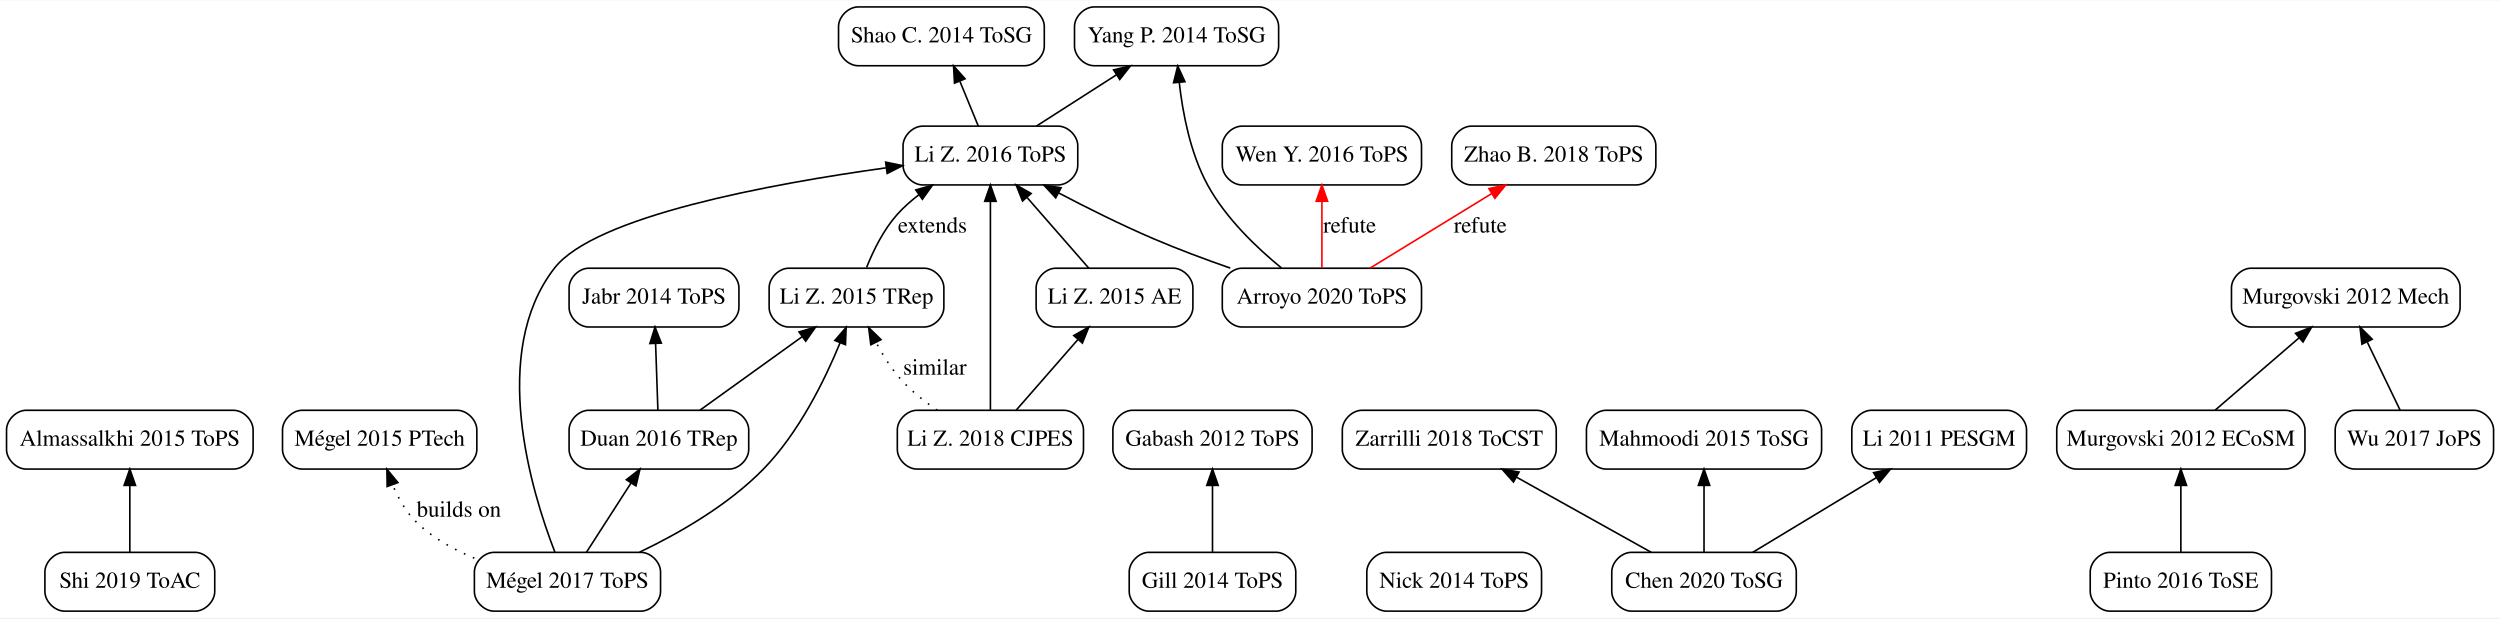
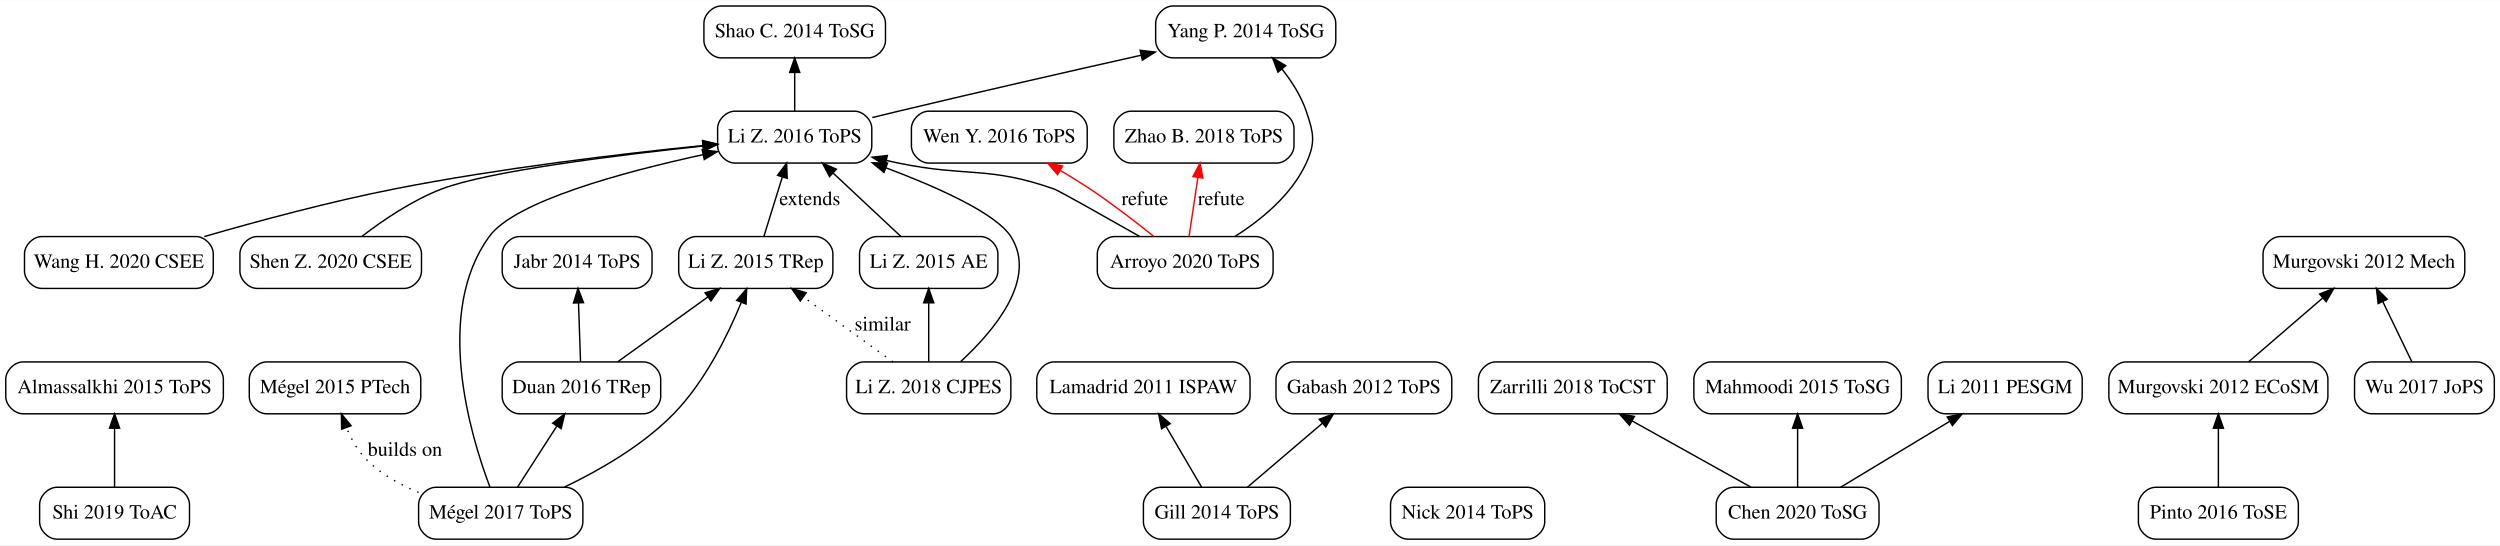
- <svg xmlns="http://www.w3.org/2000/svg" width="1440pt" height="356pt" viewBox="0.00 0.00 1440.00 355.53">
-   <g id="graph0" class="graph" transform="scale(.9406 .9406) rotate(0) translate(4 374)">
-     <polygon fill="#ffffff" stroke="transparent" points="-4,4 -4,-374 1527,-374 1527,4 -4,4" />
+ <svg xmlns="http://www.w3.org/2000/svg" width="1440pt" height="314pt" viewBox="0.00 0.00 1440.00 313.73">
+   <g id="graph0" class="graph" transform="scale(.83 .83) rotate(0) translate(4 374)">
+     <polygon fill="#ffffff" stroke="transparent" points="-4,4 -4,-374 1731,-374 1731,4 -4,4" />
    <g id="node1" class="node">
      <path fill="none" stroke="#000000" d="M115.5,-36C115.5,-36 35.5,-36 35.5,-36 29.5,-36 23.5,-30 23.5,-24 23.5,-24 23.5,-12 23.5,-12 23.5,-6 29.5,0 35.5,0 35.5,0 115.5,0 115.5,0 121.5,0 127.5,-6 127.5,-12 127.5,-12 127.5,-24 127.5,-24 127.5,-30 121.5,-36 115.5,-36" />
      <text text-anchor="middle" x="75.5" y="-14.3" font-family="Times,serif" font-size="14.00" fill="#000000">Shi 2019 ToAC</text>
    </g>
    <g id="node2" class="node">
      <path fill="none" stroke="#000000" d="M139,-123C139,-123 12,-123 12,-123 6,-123 0,-117 0,-111 0,-111 0,-99 0,-99 0,-93 6,-87 12,-87 12,-87 139,-87 139,-87 145,-87 151,-93 151,-99 151,-99 151,-111 151,-111 151,-117 145,-123 139,-123" />
      <text text-anchor="middle" x="75.5" y="-101.3" font-family="Times,serif" font-size="14.00" fill="#000000">Almassalkhi 2015 ToPS</text>
    </g>
    <g id="edge1" class="edge">
      <path fill="none" stroke="#000000" d="M75.5,-36.026C75.5,-47.808 75.5,-63.439 75.5,-76.842" />
      <polygon fill="#000000" stroke="#000000" points="72,-76.997 75.5,-86.997 79,-76.997 72,-76.997" />
    </g>
    <g id="node3" class="node">
      <path fill="none" stroke="#000000" d="M276,-123C276,-123 181,-123 181,-123 175,-123 169,-117 169,-111 169,-111 169,-99 169,-99 169,-93 175,-87 181,-87 181,-87 276,-87 276,-87 282,-87 288,-93 288,-99 288,-99 288,-111 288,-111 288,-117 282,-123 276,-123" />
      <text text-anchor="middle" x="228.5" y="-101.3" font-family="Times,serif" font-size="14.00" fill="#000000">Mégel 2015 PTech</text>
    </g>
    <g id="node4" class="node">
-       <path fill="none" stroke="#000000" d="M777.5,-36C777.5,-36 699.5,-36 699.5,-36 693.5,-36 687.5,-30 687.5,-24 687.5,-24 687.5,-12 687.5,-12 687.5,-6 693.5,0 699.5,0 699.5,0 777.5,0 777.5,0 783.5,0 789.5,-6 789.5,-12 789.5,-12 789.5,-24 789.5,-24 789.5,-30 783.5,-36 777.5,-36" />
-       <text text-anchor="middle" x="738.5" y="-14.3" font-family="Times,serif" font-size="14.00" fill="#000000">Gill 2014 ToPS</text>
+       <path fill="none" stroke="#000000" d="M879.5,-36C879.5,-36 801.5,-36 801.5,-36 795.5,-36 789.5,-30 789.5,-24 789.5,-24 789.5,-12 789.5,-12 789.5,-6 795.5,0 801.5,0 801.5,0 879.5,0 879.5,0 885.5,0 891.5,-6 891.5,-12 891.5,-12 891.5,-24 891.5,-24 891.5,-30 885.5,-36 879.5,-36" />
+       <text text-anchor="middle" x="840.5" y="-14.3" font-family="Times,serif" font-size="14.00" fill="#000000">Gill 2014 ToPS</text>
    </g>
    <g id="node5" class="node">
-       <path fill="none" stroke="#000000" d="M787.5,-123C787.5,-123 689.5,-123 689.5,-123 683.5,-123 677.5,-117 677.5,-111 677.5,-111 677.5,-99 677.5,-99 677.5,-93 683.5,-87 689.5,-87 689.5,-87 787.5,-87 787.5,-87 793.5,-87 799.5,-93 799.5,-99 799.5,-99 799.5,-111 799.5,-111 799.5,-117 793.5,-123 787.5,-123" />
-       <text text-anchor="middle" x="738.5" y="-101.3" font-family="Times,serif" font-size="14.00" fill="#000000">Gabash 2012 ToPS</text>
+       <path fill="none" stroke="#000000" d="M851.5,-123C851.5,-123 727.5,-123 727.5,-123 721.5,-123 715.5,-117 715.5,-111 715.5,-111 715.5,-99 715.5,-99 715.5,-93 721.5,-87 727.5,-87 727.5,-87 851.5,-87 851.5,-87 857.5,-87 863.5,-93 863.5,-99 863.5,-99 863.5,-111 863.5,-111 863.5,-117 857.5,-123 851.5,-123" />
+       <text text-anchor="middle" x="789.5" y="-101.3" font-family="Times,serif" font-size="14.00" fill="#000000">Lamadrid 2011 ISPAW</text>
    </g>
    <g id="edge2" class="edge">
-       <path fill="none" stroke="#000000" d="M738.5,-36.026C738.5,-47.808 738.5,-63.439 738.5,-76.842" />
-       <polygon fill="#000000" stroke="#000000" points="735,-76.997 738.5,-86.997 742,-76.997 735,-76.997" />
+       <path fill="none" stroke="#000000" d="M829.933,-36.026C822.821,-48.158 813.317,-64.371 805.31,-78.03" />
+       <polygon fill="#000000" stroke="#000000" points="802.091,-76.6 800.054,-86.997 808.13,-80.14 802.091,-76.6" />
    </g>
    <g id="node6" class="node">
-       <path fill="none" stroke="#000000" d="M928,-36C928,-36 845,-36 845,-36 839,-36 833,-30 833,-24 833,-24 833,-12 833,-12 833,-6 839,0 845,0 845,0 928,0 928,0 934,0 940,-6 940,-12 940,-12 940,-24 940,-24 940,-30 934,-36 928,-36" />
-       <text text-anchor="middle" x="886.5" y="-14.3" font-family="Times,serif" font-size="14.00" fill="#000000">Nick 2014 ToPS</text>
+       <path fill="none" stroke="#000000" d="M991.5,-123C991.5,-123 893.5,-123 893.5,-123 887.5,-123 881.5,-117 881.5,-111 881.5,-111 881.5,-99 881.5,-99 881.5,-93 887.5,-87 893.5,-87 893.5,-87 991.5,-87 991.5,-87 997.5,-87 1003.5,-93 1003.5,-99 1003.5,-99 1003.5,-111 1003.5,-111 1003.5,-117 997.5,-123 991.5,-123" />
+       <text text-anchor="middle" x="942.5" y="-101.3" font-family="Times,serif" font-size="14.00" fill="#000000">Gabash 2012 ToPS</text>
+     </g>
+     <g id="edge3" class="edge">
+       <path fill="none" stroke="#000000" d="M861.635,-36.026C876.678,-48.858 897.076,-66.256 913.62,-80.367" />
+       <polygon fill="#000000" stroke="#000000" points="911.513,-83.17 921.393,-86.997 916.056,-77.844 911.513,-83.17" />
    </g>
    <g id="node7" class="node">
-       <path fill="none" stroke="#000000" d="M1084,-36C1084,-36 995,-36 995,-36 989,-36 983,-30 983,-24 983,-24 983,-12 983,-12 983,-6 989,0 995,0 995,0 1084,0 1084,0 1090,0 1096,-6 1096,-12 1096,-12 1096,-24 1096,-24 1096,-30 1090,-36 1084,-36" />
-       <text text-anchor="middle" x="1039.5" y="-14.3" font-family="Times,serif" font-size="14.00" fill="#000000">Chen 2020 ToSG</text>
+       <path fill="none" stroke="#000000" d="M1056,-36C1056,-36 973,-36 973,-36 967,-36 961,-30 961,-24 961,-24 961,-12 961,-12 961,-6 967,0 973,0 973,0 1056,0 1056,0 1062,0 1068,-6 1068,-12 1068,-12 1068,-24 1068,-24 1068,-30 1062,-36 1056,-36" />
+       <text text-anchor="middle" x="1014.5" y="-14.3" font-family="Times,serif" font-size="14.00" fill="#000000">Nick 2014 ToPS</text>
    </g>
    <g id="node8" class="node">
-       <path fill="none" stroke="#000000" d="M937,-123C937,-123 830,-123 830,-123 824,-123 818,-117 818,-111 818,-111 818,-99 818,-99 818,-93 824,-87 830,-87 830,-87 937,-87 937,-87 943,-87 949,-93 949,-99 949,-99 949,-111 949,-111 949,-117 943,-123 937,-123" />
-       <text text-anchor="middle" x="883.5" y="-101.3" font-family="Times,serif" font-size="14.00" fill="#000000">Zarrilli 2018 ToCST</text>
-     </g>
-     <g id="edge3" class="edge">
-       <path fill="none" stroke="#000000" d="M1007.177,-36.026C983.227,-49.383 950.407,-67.687 924.594,-82.082" />
-       <polygon fill="#000000" stroke="#000000" points="922.811,-79.069 915.782,-86.997 926.22,-85.183 922.811,-79.069" />
+       <path fill="none" stroke="#000000" d="M1288,-36C1288,-36 1199,-36 1199,-36 1193,-36 1187,-30 1187,-24 1187,-24 1187,-12 1187,-12 1187,-6 1193,0 1199,0 1199,0 1288,0 1288,0 1294,0 1300,-6 1300,-12 1300,-12 1300,-24 1300,-24 1300,-30 1294,-36 1288,-36" />
+       <text text-anchor="middle" x="1243.5" y="-14.3" font-family="Times,serif" font-size="14.00" fill="#000000">Chen 2020 ToSG</text>
    </g>
    <g id="node9" class="node">
-       <path fill="none" stroke="#000000" d="M1099.5,-123C1099.5,-123 979.5,-123 979.5,-123 973.5,-123 967.5,-117 967.5,-111 967.5,-111 967.5,-99 967.5,-99 967.5,-93 973.5,-87 979.5,-87 979.5,-87 1099.5,-87 1099.5,-87 1105.5,-87 1111.5,-93 1111.5,-99 1111.5,-99 1111.5,-111 1111.5,-111 1111.5,-117 1105.5,-123 1099.5,-123" />
-       <text text-anchor="middle" x="1039.5" y="-101.3" font-family="Times,serif" font-size="14.00" fill="#000000">Mahmoodi 2015 ToSG</text>
+       <path fill="none" stroke="#000000" d="M1141,-123C1141,-123 1034,-123 1034,-123 1028,-123 1022,-117 1022,-111 1022,-111 1022,-99 1022,-99 1022,-93 1028,-87 1034,-87 1034,-87 1141,-87 1141,-87 1147,-87 1153,-93 1153,-99 1153,-99 1153,-111 1153,-111 1153,-117 1147,-123 1141,-123" />
+       <text text-anchor="middle" x="1087.5" y="-101.3" font-family="Times,serif" font-size="14.00" fill="#000000">Zarrilli 2018 ToCST</text>
    </g>
    <g id="edge4" class="edge">
-       <path fill="none" stroke="#000000" d="M1039.5,-36.026C1039.5,-47.808 1039.5,-63.439 1039.5,-76.842" />
-       <polygon fill="#000000" stroke="#000000" points="1036,-76.997 1039.5,-86.997 1043,-76.997 1036,-76.997" />
+       <path fill="none" stroke="#000000" d="M1211.177,-36.026C1187.227,-49.383 1154.407,-67.687 1128.594,-82.082" />
+       <polygon fill="#000000" stroke="#000000" points="1126.811,-79.069 1119.782,-86.997 1130.22,-85.183 1126.811,-79.069" />
    </g>
    <g id="node10" class="node">
-       <path fill="none" stroke="#000000" d="M1225,-123C1225,-123 1142,-123 1142,-123 1136,-123 1130,-117 1130,-111 1130,-111 1130,-99 1130,-99 1130,-93 1136,-87 1142,-87 1142,-87 1225,-87 1225,-87 1231,-87 1237,-93 1237,-99 1237,-99 1237,-111 1237,-111 1237,-117 1231,-123 1225,-123" />
-       <text text-anchor="middle" x="1183.5" y="-101.3" font-family="Times,serif" font-size="14.00" fill="#000000">Li 2011 PESGM</text>
+       <path fill="none" stroke="#000000" d="M1303.5,-123C1303.5,-123 1183.5,-123 1183.5,-123 1177.5,-123 1171.5,-117 1171.5,-111 1171.5,-111 1171.5,-99 1171.5,-99 1171.5,-93 1177.5,-87 1183.5,-87 1183.5,-87 1303.5,-87 1303.5,-87 1309.5,-87 1315.5,-93 1315.5,-99 1315.5,-99 1315.5,-111 1315.5,-111 1315.5,-117 1309.5,-123 1303.5,-123" />
+       <text text-anchor="middle" x="1243.5" y="-101.3" font-family="Times,serif" font-size="14.00" fill="#000000">Mahmoodi 2015 ToSG</text>
    </g>
    <g id="edge5" class="edge">
-       <path fill="none" stroke="#000000" d="M1069.337,-36.026C1091.251,-49.266 1121.212,-67.367 1144.941,-81.704" />
-       <polygon fill="#000000" stroke="#000000" points="1143.332,-84.821 1153.701,-86.997 1146.952,-78.83 1143.332,-84.821" />
+       <path fill="none" stroke="#000000" d="M1243.5,-36.026C1243.5,-47.808 1243.5,-63.439 1243.5,-76.842" />
+       <polygon fill="#000000" stroke="#000000" points="1240,-76.997 1243.5,-86.997 1247,-76.997 1240,-76.997" />
    </g>
    <g id="node11" class="node">
-       <path fill="none" stroke="#000000" d="M644,-297C644,-297 561,-297 561,-297 555,-297 549,-291 549,-285 549,-285 549,-273 549,-273 549,-267 555,-261 561,-261 561,-261 644,-261 644,-261 650,-261 656,-267 656,-273 656,-273 656,-285 656,-285 656,-291 650,-297 644,-297" />
-       <text text-anchor="middle" x="602.5" y="-275.3" font-family="Times,serif" font-size="14.00" fill="#000000">Li Z. 2016 ToPS</text>
+       <path fill="none" stroke="#000000" d="M1429,-123C1429,-123 1346,-123 1346,-123 1340,-123 1334,-117 1334,-111 1334,-111 1334,-99 1334,-99 1334,-93 1340,-87 1346,-87 1346,-87 1429,-87 1429,-87 1435,-87 1441,-93 1441,-99 1441,-99 1441,-111 1441,-111 1441,-117 1435,-123 1429,-123" />
+       <text text-anchor="middle" x="1387.5" y="-101.3" font-family="Times,serif" font-size="14.00" fill="#000000">Li 2011 PESGM</text>
+     </g>
+     <g id="edge6" class="edge">
+       <path fill="none" stroke="#000000" d="M1273.337,-36.026C1295.251,-49.266 1325.212,-67.367 1348.941,-81.704" />
+       <polygon fill="#000000" stroke="#000000" points="1347.332,-84.821 1357.701,-86.997 1350.952,-78.83 1347.332,-84.821" />
    </g>
    <g id="node12" class="node">
-       <path fill="none" stroke="#000000" d="M767,-370C767,-370 666,-370 666,-370 660,-370 654,-364 654,-358 654,-358 654,-346 654,-346 654,-340 660,-334 666,-334 666,-334 767,-334 767,-334 773,-334 779,-340 779,-346 779,-346 779,-358 779,-358 779,-364 773,-370 767,-370" />
-       <text text-anchor="middle" x="716.5" y="-348.3" font-family="Times,serif" font-size="14.00" fill="#000000">Yang P. 2014 ToSG</text>
-     </g>
-     <g id="edge6" class="edge">
-       <path fill="none" stroke="#000000" d="M630.68,-297.045C645.478,-306.521 663.793,-318.249 679.699,-328.434" />
-       <polygon fill="#000000" stroke="#000000" points="677.941,-331.464 688.249,-333.91 681.715,-325.57 677.941,-331.464" />
+       <path fill="none" stroke="#000000" d="M589,-297C589,-297 506,-297 506,-297 500,-297 494,-291 494,-285 494,-285 494,-273 494,-273 494,-267 500,-261 506,-261 506,-261 589,-261 589,-261 595,-261 601,-267 601,-273 601,-273 601,-285 601,-285 601,-291 595,-297 589,-297" />
+       <text text-anchor="middle" x="547.5" y="-275.3" font-family="Times,serif" font-size="14.00" fill="#000000">Li Z. 2016 ToPS</text>
    </g>
    <g id="node13" class="node">
-       <path fill="none" stroke="#000000" d="M623.5,-370C623.5,-370 521.5,-370 521.5,-370 515.5,-370 509.5,-364 509.5,-358 509.5,-358 509.5,-346 509.5,-346 509.5,-340 515.5,-334 521.5,-334 521.5,-334 623.5,-334 623.5,-334 629.5,-334 635.5,-340 635.5,-346 635.5,-346 635.5,-358 635.5,-358 635.5,-364 629.5,-370 623.5,-370" />
-       <text text-anchor="middle" x="572.5" y="-348.3" font-family="Times,serif" font-size="14.00" fill="#000000">Shao C. 2014 ToSG</text>
+       <path fill="none" stroke="#000000" d="M911,-370C911,-370 810,-370 810,-370 804,-370 798,-364 798,-358 798,-358 798,-346 798,-346 798,-340 804,-334 810,-334 810,-334 911,-334 911,-334 917,-334 923,-340 923,-346 923,-346 923,-358 923,-358 923,-364 917,-370 911,-370" />
+       <text text-anchor="middle" x="860.5" y="-348.3" font-family="Times,serif" font-size="14.00" fill="#000000">Yang P. 2014 ToSG</text>
    </g>
    <g id="edge7" class="edge">
-       <path fill="none" stroke="#000000" d="M595.084,-297.045C591.695,-305.293 587.604,-315.246 583.841,-324.404" />
-       <polygon fill="#000000" stroke="#000000" points="580.498,-323.33 579.934,-333.91 586.973,-325.991 580.498,-323.33" />
+       <path fill="none" stroke="#000000" d="M601.333,-292.587C607.456,-294.094 613.61,-295.592 619.5,-297 675.906,-310.486 739.918,-325.06 787.787,-335.815" />
+       <polygon fill="#000000" stroke="#000000" points="787.224,-339.276 797.748,-338.051 788.757,-332.446 787.224,-339.276" />
    </g>
    <g id="node14" class="node">
+       <path fill="none" stroke="#000000" d="M598.5,-370C598.5,-370 496.5,-370 496.5,-370 490.5,-370 484.5,-364 484.5,-358 484.5,-358 484.5,-346 484.5,-346 484.5,-340 490.5,-334 496.5,-334 496.5,-334 598.5,-334 598.5,-334 604.5,-334 610.5,-340 610.5,-346 610.5,-346 610.5,-358 610.5,-358 610.5,-364 604.5,-370 598.5,-370" />
+       <text text-anchor="middle" x="547.5" y="-348.3" font-family="Times,serif" font-size="14.00" fill="#000000">Shao C. 2014 ToSG</text>
+     </g>
+     <g id="edge8" class="edge">
+       <path fill="none" stroke="#000000" d="M547.5,-297.045C547.5,-305.117 547.5,-314.824 547.5,-323.818" />
+       <polygon fill="#000000" stroke="#000000" points="544,-323.91 547.5,-333.91 551,-323.91 544,-323.91" />
+     </g>
+     <g id="node15" class="node">
      <path fill="none" stroke="#000000" d="M388.5,-36C388.5,-36 298.5,-36 298.5,-36 292.5,-36 286.5,-30 286.5,-24 286.5,-24 286.5,-12 286.5,-12 286.5,-6 292.5,0 298.5,0 298.5,0 388.5,0 388.5,0 394.5,0 400.5,-6 400.5,-12 400.5,-12 400.5,-24 400.5,-24 400.5,-30 394.5,-36 388.5,-36" />
      <text text-anchor="middle" x="343.5" y="-14.3" font-family="Times,serif" font-size="14.00" fill="#000000">Mégel 2017 ToPS</text>
    </g>
-     <g id="edge11" class="edge">
+     <g id="edge12" class="edge">
      <path fill="none" stroke="#000000" stroke-dasharray="1,5" d="M286.461,-32.443C273.841,-37.663 261.321,-44.665 251.5,-54 244.821,-60.349 239.933,-68.997 236.427,-77.367" />
      <polygon fill="#000000" stroke="#000000" points="233.083,-76.319 232.92,-86.912 239.654,-78.733 233.083,-76.319" />
      <text text-anchor="middle" x="277" y="-57.8" font-family="Times,serif" font-size="14.00" fill="#000000">builds on</text>
    </g>
-     <g id="edge8" class="edge">
-       <path fill="none" stroke="#000000" d="M335.79,-36.177C321.422,-73.219 295.462,-158.3 335.5,-210 360.157,-241.84 467.706,-261.629 538.557,-271.457" />
-       <polygon fill="#000000" stroke="#000000" points="538.35,-274.961 548.73,-272.835 539.29,-268.024 538.35,-274.961" />
-     </g>
-     <g id="node15" class="node">
+     <g id="edge9" class="edge">
+       <path fill="none" stroke="#000000" d="M335.95,-36.259C322.051,-73.082 297.176,-157.224 335.5,-210 353.254,-234.449 428.204,-254.74 483.982,-266.852" />
+       <polygon fill="#000000" stroke="#000000" points="483.296,-270.284 493.805,-268.944 484.754,-263.438 483.296,-270.284" />
+     </g>
+     <g id="node16" class="node">
      <path fill="none" stroke="#000000" d="M562,-210C562,-210 479,-210 479,-210 473,-210 467,-204 467,-198 467,-198 467,-186 467,-186 467,-180 473,-174 479,-174 479,-174 562,-174 562,-174 568,-174 574,-180 574,-186 574,-186 574,-198 574,-198 574,-204 568,-210 562,-210" />
      <text text-anchor="middle" x="520.5" y="-188.3" font-family="Times,serif" font-size="14.00" fill="#000000">Li Z. 2015 TRep</text>
    </g>
-     <g id="edge9" class="edge">
+     <g id="edge10" class="edge">
      <path fill="none" stroke="#000000" d="M387.676,-36.126C412.251,-47.869 442.101,-65.07 463.5,-87 485.204,-109.242 501.028,-141.416 510.419,-164.277" />
      <polygon fill="#000000" stroke="#000000" points="507.233,-165.738 514.164,-173.751 513.743,-163.165 507.233,-165.738" />
    </g>
-     <g id="node16" class="node">
+     <g id="node17" class="node">
      <path fill="none" stroke="#000000" d="M442.5,-123C442.5,-123 356.5,-123 356.5,-123 350.5,-123 344.5,-117 344.5,-111 344.5,-111 344.5,-99 344.5,-99 344.5,-93 350.5,-87 356.5,-87 356.5,-87 442.5,-87 442.5,-87 448.5,-87 454.5,-93 454.5,-99 454.5,-99 454.5,-111 454.5,-111 454.5,-117 448.5,-123 442.5,-123" />
      <text text-anchor="middle" x="399.5" y="-101.3" font-family="Times,serif" font-size="14.00" fill="#000000">Duan 2016 TRep</text>
    </g>
-     <g id="edge10" class="edge">
+     <g id="edge11" class="edge">
      <path fill="none" stroke="#000000" d="M355.103,-36.026C362.987,-48.275 373.549,-64.683 382.393,-78.423" />
      <polygon fill="#000000" stroke="#000000" points="379.556,-80.482 387.912,-86.997 385.442,-76.694 379.556,-80.482" />
    </g>
-     <g id="edge14" class="edge">
-       <path fill="none" stroke="#000000" d="M526.676,-210.456C530.818,-220.858 537.068,-233.608 545.5,-243 549.407,-247.352 553.961,-251.376 558.76,-255.036" />
-       <polygon fill="#000000" stroke="#000000" points="556.806,-257.941 566.996,-260.842 560.84,-252.22 556.806,-257.941" />
-       <text text-anchor="middle" x="567" y="-231.8" font-family="Times,serif" font-size="14.00" fill="#000000">extends</text>
-     </g>
-     <g id="edge12" class="edge">
+     <g id="edge15" class="edge">
+       <path fill="none" stroke="#000000" d="M526.094,-210.026C529.787,-221.925 534.698,-237.749 538.885,-251.239" />
+       <polygon fill="#000000" stroke="#000000" points="535.606,-252.483 541.913,-260.997 542.291,-250.409 535.606,-252.483" />
+       <text text-anchor="middle" x="558" y="-231.8" font-family="Times,serif" font-size="14.00" fill="#000000">extends</text>
+     </g>
+     <g id="edge13" class="edge">
      <path fill="none" stroke="#000000" d="M424.571,-123.026C442.742,-136.091 467.496,-153.89 487.307,-168.134" />
      <polygon fill="#000000" stroke="#000000" points="485.298,-171.001 495.461,-173.997 489.385,-165.317 485.298,-171.001" />
    </g>
-     <g id="node17" class="node">
+     <g id="node18" class="node">
      <path fill="none" stroke="#000000" d="M436.5,-210C436.5,-210 356.5,-210 356.5,-210 350.5,-210 344.5,-204 344.5,-198 344.5,-198 344.5,-186 344.5,-186 344.5,-180 350.5,-174 356.5,-174 356.5,-174 436.5,-174 436.5,-174 442.5,-174 448.5,-180 448.5,-186 448.5,-186 448.5,-198 448.5,-198 448.5,-204 442.5,-210 436.5,-210" />
      <text text-anchor="middle" x="396.5" y="-188.3" font-family="Times,serif" font-size="14.00" fill="#000000">Jabr 2014 ToPS</text>
    </g>
-     <g id="edge13" class="edge">
+     <g id="edge14" class="edge">
      <path fill="none" stroke="#000000" d="M398.878,-123.026C398.472,-134.808 397.933,-150.439 397.471,-163.842" />
      <polygon fill="#000000" stroke="#000000" points="393.968,-163.882 397.121,-173.997 400.963,-164.123 393.968,-163.882" />
    </g>
-     <g id="node18" class="node">
-       <path fill="none" stroke="#000000" d="M714.5,-210C714.5,-210 642.5,-210 642.5,-210 636.5,-210 630.5,-204 630.5,-198 630.5,-198 630.5,-186 630.5,-186 630.5,-180 636.5,-174 642.5,-174 642.5,-174 714.5,-174 714.5,-174 720.5,-174 726.5,-180 726.5,-186 726.5,-186 726.5,-198 726.5,-198 726.5,-204 720.5,-210 714.5,-210" />
-       <text text-anchor="middle" x="678.5" y="-188.3" font-family="Times,serif" font-size="14.00" fill="#000000">Li Z. 2015 AE</text>
-     </g>
-     <g id="edge15" class="edge">
-       <path fill="none" stroke="#000000" d="M662.753,-210.026C651.849,-222.508 637.172,-239.31 625.033,-253.206" />
-       <polygon fill="#000000" stroke="#000000" points="622.17,-251.163 618.227,-260.997 627.442,-255.768 622.17,-251.163" />
-     </g>
    <g id="node19" class="node">
-       <path fill="none" stroke="#000000" d="M647.5,-123C647.5,-123 557.5,-123 557.5,-123 551.5,-123 545.5,-117 545.5,-111 545.5,-111 545.5,-99 545.5,-99 545.5,-93 551.5,-87 557.5,-87 557.5,-87 647.5,-87 647.5,-87 653.5,-87 659.5,-93 659.5,-99 659.5,-99 659.5,-111 659.5,-111 659.5,-117 653.5,-123 647.5,-123" />
-       <text text-anchor="middle" x="602.5" y="-101.3" font-family="Times,serif" font-size="14.00" fill="#000000">Li Z. 2018 CJPES</text>
+       <path fill="none" stroke="#000000" d="M676.5,-210C676.5,-210 604.5,-210 604.5,-210 598.5,-210 592.5,-204 592.5,-198 592.5,-198 592.5,-186 592.5,-186 592.5,-180 598.5,-174 604.5,-174 604.5,-174 676.5,-174 676.5,-174 682.5,-174 688.5,-180 688.5,-186 688.5,-186 688.5,-198 688.5,-198 688.5,-204 682.5,-210 676.5,-210" />
+       <text text-anchor="middle" x="640.5" y="-188.3" font-family="Times,serif" font-size="14.00" fill="#000000">Li Z. 2015 AE</text>
    </g>
    <g id="edge16" class="edge">
-       <path fill="none" stroke="#000000" d="M602.5,-123.292C602.5,-153.656 602.5,-214.677 602.5,-250.654" />
-       <polygon fill="#000000" stroke="#000000" points="599,-250.953 602.5,-260.953 606,-250.953 599,-250.953" />
+       <path fill="none" stroke="#000000" d="M621.23,-210.026C607.639,-222.741 589.254,-239.94 574.244,-253.982" />
+       <polygon fill="#000000" stroke="#000000" points="571.657,-251.609 566.745,-260.997 576.439,-256.721 571.657,-251.609" />
+     </g>
+     <g id="node20" class="node">
+       <path fill="none" stroke="#000000" d="M685.5,-123C685.5,-123 595.5,-123 595.5,-123 589.5,-123 583.5,-117 583.5,-111 583.5,-111 583.5,-99 583.5,-99 583.5,-93 589.5,-87 595.5,-87 595.5,-87 685.5,-87 685.5,-87 691.5,-87 697.5,-93 697.5,-99 697.5,-99 697.5,-111 697.5,-111 697.5,-117 691.5,-123 685.5,-123" />
+       <text text-anchor="middle" x="640.5" y="-101.3" font-family="Times,serif" font-size="14.00" fill="#000000">Li Z. 2018 CJPES</text>
+     </g>
+     <g id="edge17" class="edge">
+       <path fill="none" stroke="#000000" d="M662.74,-123.291C685.877,-144.609 716.299,-180.659 697.5,-210 687.208,-226.063 647.067,-244.076 610.9,-257.668" />
+       <polygon fill="#000000" stroke="#000000" points="609.493,-254.457 601.323,-261.202 611.916,-261.024 609.493,-254.457" />
+     </g>
+     <g id="edge19" class="edge">
+       <path fill="none" stroke="#000000" stroke-dasharray="1,5" d="M615.636,-123.026C597.696,-136.033 573.285,-153.731 553.682,-167.943" />
+       <polygon fill="#000000" stroke="#000000" points="551.374,-165.293 545.332,-173.997 555.483,-170.961 551.374,-165.293" />
+       <text text-anchor="middle" x="608.5" y="-144.8" font-family="Times,serif" font-size="14.00" fill="#000000">similar</text>
    </g>
    <g id="edge18" class="edge">
-       <path fill="none" stroke="#000000" stroke-dasharray="1,5" d="M569.947,-123.041C562.342,-128.202 554.67,-134.275 548.5,-141 542.217,-147.847 536.834,-156.359 532.515,-164.456" />
-       <polygon fill="#000000" stroke="#000000" points="529.264,-163.132 527.944,-173.645 535.532,-166.25 529.264,-163.132" />
-       <text text-anchor="middle" x="568.5" y="-144.8" font-family="Times,serif" font-size="14.00" fill="#000000">similar</text>
-     </g>
-     <g id="edge17" class="edge">
-       <path fill="none" stroke="#000000" d="M618.247,-123.026C629.151,-135.508 643.828,-152.31 655.967,-166.206" />
-       <polygon fill="#000000" stroke="#000000" points="653.558,-168.768 662.773,-173.997 658.83,-164.163 653.558,-168.768" />
-     </g>
-     <g id="node20" class="node">
-       <path fill="none" stroke="#000000" d="M854.5,-210C854.5,-210 756.5,-210 756.5,-210 750.5,-210 744.5,-204 744.5,-198 744.5,-198 744.5,-186 744.5,-186 744.5,-180 750.5,-174 756.5,-174 756.5,-174 854.5,-174 854.5,-174 860.5,-174 866.5,-180 866.5,-186 866.5,-186 866.5,-198 866.5,-198 866.5,-204 860.5,-210 854.5,-210" />
-       <text text-anchor="middle" x="805.5" y="-188.3" font-family="Times,serif" font-size="14.00" fill="#000000">Arroyo 2020 ToPS</text>
-     </g>
-     <g id="edge19" class="edge">
-       <path fill="none" stroke="#000000" d="M749.379,-210.071C734.019,-215.434 717.48,-221.597 702.5,-228 682.967,-236.349 661.939,-246.834 644.229,-256.123" />
-       <polygon fill="#000000" stroke="#000000" points="642.496,-253.08 635.297,-260.853 645.772,-259.266 642.496,-253.08" />
+       <path fill="none" stroke="#000000" d="M640.5,-123.026C640.5,-134.808 640.5,-150.439 640.5,-163.842" />
+       <polygon fill="#000000" stroke="#000000" points="637,-163.997 640.5,-173.997 644,-163.997 637,-163.997" />
+     </g>
+     <g id="node21" class="node">
+       <path fill="none" stroke="#000000" d="M867.5,-210C867.5,-210 769.5,-210 769.5,-210 763.5,-210 757.5,-204 757.5,-198 757.5,-198 757.5,-186 757.5,-186 757.5,-180 763.5,-174 769.5,-174 769.5,-174 867.5,-174 867.5,-174 873.5,-174 879.5,-180 879.5,-186 879.5,-186 879.5,-198 879.5,-198 879.5,-204 873.5,-210 867.5,-210" />
+       <text text-anchor="middle" x="818.5" y="-188.3" font-family="Times,serif" font-size="14.00" fill="#000000">Arroyo 2020 ToPS</text>
    </g>
    <g id="edge20" class="edge">
-       <path fill="none" stroke="#000000" d="M780.76,-210.118C765.392,-222.692 746.529,-240.775 735.5,-261 724.923,-280.397 720.225,-305.071 718.143,-323.832" />
-       <polygon fill="#000000" stroke="#000000" points="714.653,-323.561 717.214,-333.841 721.623,-324.207 714.653,-323.561" />
-     </g>
-     <g id="node21" class="node">
-       <path fill="none" stroke="#000000" d="M854.5,-297C854.5,-297 756.5,-297 756.5,-297 750.5,-297 744.5,-291 744.5,-285 744.5,-285 744.5,-273 744.5,-273 744.5,-267 750.5,-261 756.5,-261 756.5,-261 854.5,-261 854.5,-261 860.5,-261 866.5,-267 866.5,-273 866.5,-273 866.5,-285 866.5,-285 866.5,-291 860.5,-297 854.5,-297" />
-       <text text-anchor="middle" x="805.5" y="-275.3" font-family="Times,serif" font-size="14.00" fill="#000000">Wen Y. 2016 ToPS</text>
+       <path fill="none" stroke="#000000" d="M786.759,-210.129C761.806,-224.327 730.725,-241.867 727.5,-243 681.591,-259.136 667.143,-251.091 619.5,-261 616.721,-261.578 613.887,-262.19 611.028,-262.825" />
+       <polygon fill="#000000" stroke="#000000" points="610.222,-259.419 601.255,-265.063 611.784,-266.243 610.222,-259.419" />
    </g>
    <g id="edge21" class="edge">
-       <path fill="none" stroke="#ff0000" d="M805.5,-210.026C805.5,-221.808 805.5,-237.439 805.5,-250.842" />
-       <polygon fill="#ff0000" stroke="#ff0000" points="802,-250.997 805.5,-260.997 809,-250.997 802,-250.997" />
-       <text text-anchor="middle" x="822.5" y="-231.8" font-family="Times,serif" font-size="14.00" fill="#000000">refute</text>
+       <path fill="none" stroke="#000000" d="M852.983,-210.016C871.477,-221.771 892.477,-239.021 902.5,-261 909.139,-275.558 907.625,-281.843 902.5,-297 898.942,-307.522 892.476,-317.618 885.666,-326.223" />
+       <polygon fill="#000000" stroke="#000000" points="882.893,-324.082 879.116,-333.981 888.242,-328.598 882.893,-324.082" />
    </g>
    <g id="node22" class="node">
-       <path fill="none" stroke="#000000" d="M998,-297C998,-297 897,-297 897,-297 891,-297 885,-291 885,-285 885,-285 885,-273 885,-273 885,-267 891,-261 897,-261 897,-261 998,-261 998,-261 1004,-261 1010,-267 1010,-273 1010,-273 1010,-285 1010,-285 1010,-291 1004,-297 998,-297" />
-       <text text-anchor="middle" x="947.5" y="-275.3" font-family="Times,serif" font-size="14.00" fill="#000000">Zhao B. 2018 ToPS</text>
+       <path fill="none" stroke="#000000" d="M738.5,-297C738.5,-297 640.5,-297 640.5,-297 634.5,-297 628.5,-291 628.5,-285 628.5,-285 628.5,-273 628.5,-273 628.5,-267 634.5,-261 640.5,-261 640.5,-261 738.5,-261 738.5,-261 744.5,-261 750.5,-267 750.5,-273 750.5,-273 750.5,-285 750.5,-285 750.5,-291 744.5,-297 738.5,-297" />
+       <text text-anchor="middle" x="689.5" y="-275.3" font-family="Times,serif" font-size="14.00" fill="#000000">Wen Y. 2016 ToPS</text>
    </g>
    <g id="edge22" class="edge">
-       <path fill="none" stroke="#ff0000" d="M834.923,-210.026C856.533,-223.266 886.077,-241.367 909.477,-255.704" />
-       <polygon fill="#ff0000" stroke="#ff0000" points="907.76,-258.757 918.115,-260.997 911.417,-252.788 907.76,-258.757" />
-       <text text-anchor="middle" x="902.5" y="-231.8" font-family="Times,serif" font-size="14.00" fill="#000000">refute</text>
+       <path fill="none" stroke="#ff0000" d="M796.766,-210.022C784.159,-220.16 767.797,-232.791 752.5,-243 745.943,-247.376 738.827,-251.764 731.818,-255.896" />
+       <polygon fill="#ff0000" stroke="#ff0000" points="729.947,-252.935 723.046,-260.974 733.454,-258.993 729.947,-252.935" />
+       <text text-anchor="middle" x="790.5" y="-231.8" font-family="Times,serif" font-size="14.00" fill="#000000">refute</text>
    </g>
    <g id="node23" class="node">
-       <path fill="none" stroke="#000000" d="M1375,-36C1375,-36 1288,-36 1288,-36 1282,-36 1276,-30 1276,-24 1276,-24 1276,-12 1276,-12 1276,-6 1282,0 1288,0 1288,0 1375,0 1375,0 1381,0 1387,-6 1387,-12 1387,-12 1387,-24 1387,-24 1387,-30 1381,-36 1375,-36" />
-       <text text-anchor="middle" x="1331.5" y="-14.3" font-family="Times,serif" font-size="14.00" fill="#000000">Pinto 2016 ToSE</text>
+       <path fill="none" stroke="#000000" d="M882,-297C882,-297 781,-297 781,-297 775,-297 769,-291 769,-285 769,-285 769,-273 769,-273 769,-267 775,-261 781,-261 781,-261 882,-261 882,-261 888,-261 894,-267 894,-273 894,-273 894,-285 894,-285 894,-291 888,-297 882,-297" />
+       <text text-anchor="middle" x="831.5" y="-275.3" font-family="Times,serif" font-size="14.00" fill="#000000">Zhao B. 2018 ToPS</text>
+     </g>
+     <g id="edge23" class="edge">
+       <path fill="none" stroke="#ff0000" d="M821.194,-210.026C822.954,-221.808 825.29,-237.439 827.293,-250.842" />
+       <polygon fill="#ff0000" stroke="#ff0000" points="823.87,-251.624 828.81,-260.997 830.793,-250.589 823.87,-251.624" />
+       <text text-anchor="middle" x="843.5" y="-231.8" font-family="Times,serif" font-size="14.00" fill="#000000">refute</text>
    </g>
    <g id="node24" class="node">
-       <path fill="none" stroke="#000000" d="M1395.5,-123C1395.5,-123 1267.5,-123 1267.5,-123 1261.5,-123 1255.5,-117 1255.5,-111 1255.5,-111 1255.5,-99 1255.5,-99 1255.5,-93 1261.5,-87 1267.5,-87 1267.5,-87 1395.5,-87 1395.5,-87 1401.5,-87 1407.5,-93 1407.5,-99 1407.5,-99 1407.5,-111 1407.5,-111 1407.5,-117 1401.5,-123 1395.5,-123" />
-       <text text-anchor="middle" x="1331.5" y="-101.3" font-family="Times,serif" font-size="14.00" fill="#000000">Murgovski 2012 ECoSM</text>
-     </g>
-     <g id="edge23" class="edge">
-       <path fill="none" stroke="#000000" d="M1331.5,-36.026C1331.5,-47.808 1331.5,-63.439 1331.5,-76.842" />
-       <polygon fill="#000000" stroke="#000000" points="1328,-76.997 1331.5,-86.997 1335,-76.997 1328,-76.997" />
+       <path fill="none" stroke="#000000" d="M132,-210C132,-210 25,-210 25,-210 19,-210 13,-204 13,-198 13,-198 13,-186 13,-186 13,-180 19,-174 25,-174 25,-174 132,-174 132,-174 138,-174 144,-180 144,-186 144,-186 144,-198 144,-198 144,-204 138,-210 132,-210" />
+       <text text-anchor="middle" x="78.5" y="-188.3" font-family="Times,serif" font-size="14.00" fill="#000000">Wang H. 2020 CSEE</text>
+     </g>
+     <g id="edge24" class="edge">
+       <path fill="none" stroke="#000000" d="M137.816,-210.008C175.287,-220.842 224.885,-234.195 269.5,-243 342.316,-257.371 427.036,-267.396 483.635,-273.152" />
+       <polygon fill="#000000" stroke="#000000" points="483.567,-276.663 493.866,-274.178 484.265,-269.698 483.567,-276.663" />
    </g>
    <g id="node25" class="node">
-       <path fill="none" stroke="#000000" d="M1490.5,-210C1490.5,-210 1374.5,-210 1374.5,-210 1368.5,-210 1362.5,-204 1362.5,-198 1362.5,-198 1362.5,-186 1362.5,-186 1362.5,-180 1368.5,-174 1374.5,-174 1374.5,-174 1490.5,-174 1490.5,-174 1496.5,-174 1502.5,-180 1502.5,-186 1502.5,-186 1502.5,-198 1502.5,-198 1502.5,-204 1496.5,-210 1490.5,-210" />
-       <text text-anchor="middle" x="1432.5" y="-188.3" font-family="Times,serif" font-size="14.00" fill="#000000">Murgovski 2012 Mech</text>
-     </g>
-     <g id="edge24" class="edge">
-       <path fill="none" stroke="#000000" d="M1352.427,-123.026C1367.324,-135.858 1387.521,-153.256 1403.903,-167.367" />
-       <polygon fill="#000000" stroke="#000000" points="1401.739,-170.122 1411.6,-173.997 1406.307,-164.818 1401.739,-170.122" />
+       <path fill="none" stroke="#000000" d="M276.5,-210C276.5,-210 174.5,-210 174.5,-210 168.5,-210 162.5,-204 162.5,-198 162.5,-198 162.5,-186 162.5,-186 162.5,-180 168.5,-174 174.5,-174 174.5,-174 276.5,-174 276.5,-174 282.5,-174 288.5,-180 288.5,-186 288.5,-186 288.5,-198 288.5,-198 288.5,-204 282.5,-210 276.5,-210" />
+       <text text-anchor="middle" x="225.5" y="-188.3" font-family="Times,serif" font-size="14.00" fill="#000000">Shen Z. 2020 CSEE</text>
+     </g>
+     <g id="edge25" class="edge">
+       <path fill="none" stroke="#000000" d="M247.295,-210.226C261.976,-221.505 282.283,-235.264 302.5,-243 334.687,-255.316 422.651,-266.325 483.904,-272.834" />
+       <polygon fill="#000000" stroke="#000000" points="483.562,-276.317 493.872,-273.879 484.291,-269.356 483.562,-276.317" />
    </g>
    <g id="node26" class="node">
-       <path fill="none" stroke="#000000" d="M1511,-123C1511,-123 1438,-123 1438,-123 1432,-123 1426,-117 1426,-111 1426,-111 1426,-99 1426,-99 1426,-93 1432,-87 1438,-87 1438,-87 1511,-87 1511,-87 1517,-87 1523,-93 1523,-99 1523,-99 1523,-111 1523,-111 1523,-117 1517,-123 1511,-123" />
-       <text text-anchor="middle" x="1474.5" y="-101.3" font-family="Times,serif" font-size="14.00" fill="#000000">Wu 2017 JoPS</text>
-     </g>
-     <g id="edge25" class="edge">
-       <path fill="none" stroke="#000000" d="M1465.798,-123.026C1459.997,-135.042 1452.264,-151.06 1445.71,-164.635" />
-       <polygon fill="#000000" stroke="#000000" points="1442.387,-163.47 1441.191,-173.997 1448.691,-166.513 1442.387,-163.47" />
+       <path fill="none" stroke="#000000" d="M1579,-36C1579,-36 1492,-36 1492,-36 1486,-36 1480,-30 1480,-24 1480,-24 1480,-12 1480,-12 1480,-6 1486,0 1492,0 1492,0 1579,0 1579,0 1585,0 1591,-6 1591,-12 1591,-12 1591,-24 1591,-24 1591,-30 1585,-36 1579,-36" />
+       <text text-anchor="middle" x="1535.5" y="-14.3" font-family="Times,serif" font-size="14.00" fill="#000000">Pinto 2016 ToSE</text>
+     </g>
+     <g id="node27" class="node">
+       <path fill="none" stroke="#000000" d="M1599.5,-123C1599.5,-123 1471.5,-123 1471.5,-123 1465.5,-123 1459.5,-117 1459.5,-111 1459.5,-111 1459.5,-99 1459.5,-99 1459.5,-93 1465.5,-87 1471.5,-87 1471.5,-87 1599.5,-87 1599.5,-87 1605.5,-87 1611.5,-93 1611.5,-99 1611.5,-99 1611.5,-111 1611.5,-111 1611.5,-117 1605.5,-123 1599.5,-123" />
+       <text text-anchor="middle" x="1535.5" y="-101.3" font-family="Times,serif" font-size="14.00" fill="#000000">Murgovski 2012 ECoSM</text>
+     </g>
+     <g id="edge26" class="edge">
+       <path fill="none" stroke="#000000" d="M1535.5,-36.026C1535.5,-47.808 1535.5,-63.439 1535.5,-76.842" />
+       <polygon fill="#000000" stroke="#000000" points="1532,-76.997 1535.5,-86.997 1539,-76.997 1532,-76.997" />
+     </g>
+     <g id="node28" class="node">
+       <path fill="none" stroke="#000000" d="M1694.5,-210C1694.5,-210 1578.5,-210 1578.5,-210 1572.5,-210 1566.5,-204 1566.5,-198 1566.5,-198 1566.5,-186 1566.5,-186 1566.5,-180 1572.5,-174 1578.5,-174 1578.5,-174 1694.5,-174 1694.5,-174 1700.5,-174 1706.5,-180 1706.5,-186 1706.5,-186 1706.5,-198 1706.5,-198 1706.5,-204 1700.5,-210 1694.5,-210" />
+       <text text-anchor="middle" x="1636.5" y="-188.3" font-family="Times,serif" font-size="14.00" fill="#000000">Murgovski 2012 Mech</text>
+     </g>
+     <g id="edge27" class="edge">
+       <path fill="none" stroke="#000000" d="M1556.427,-123.026C1571.324,-135.858 1591.521,-153.256 1607.903,-167.367" />
+       <polygon fill="#000000" stroke="#000000" points="1605.739,-170.122 1615.6,-173.997 1610.307,-164.818 1605.739,-170.122" />
+     </g>
+     <g id="node29" class="node">
+       <path fill="none" stroke="#000000" d="M1715,-123C1715,-123 1642,-123 1642,-123 1636,-123 1630,-117 1630,-111 1630,-111 1630,-99 1630,-99 1630,-93 1636,-87 1642,-87 1642,-87 1715,-87 1715,-87 1721,-87 1727,-93 1727,-99 1727,-99 1727,-111 1727,-111 1727,-117 1721,-123 1715,-123" />
+       <text text-anchor="middle" x="1678.5" y="-101.3" font-family="Times,serif" font-size="14.00" fill="#000000">Wu 2017 JoPS</text>
+     </g>
+     <g id="edge28" class="edge">
+       <path fill="none" stroke="#000000" d="M1669.798,-123.026C1663.997,-135.042 1656.264,-151.06 1649.71,-164.635" />
+       <polygon fill="#000000" stroke="#000000" points="1646.387,-163.47 1645.191,-173.997 1652.691,-166.513 1646.387,-163.47" />
    </g>
  </g>
</svg>
